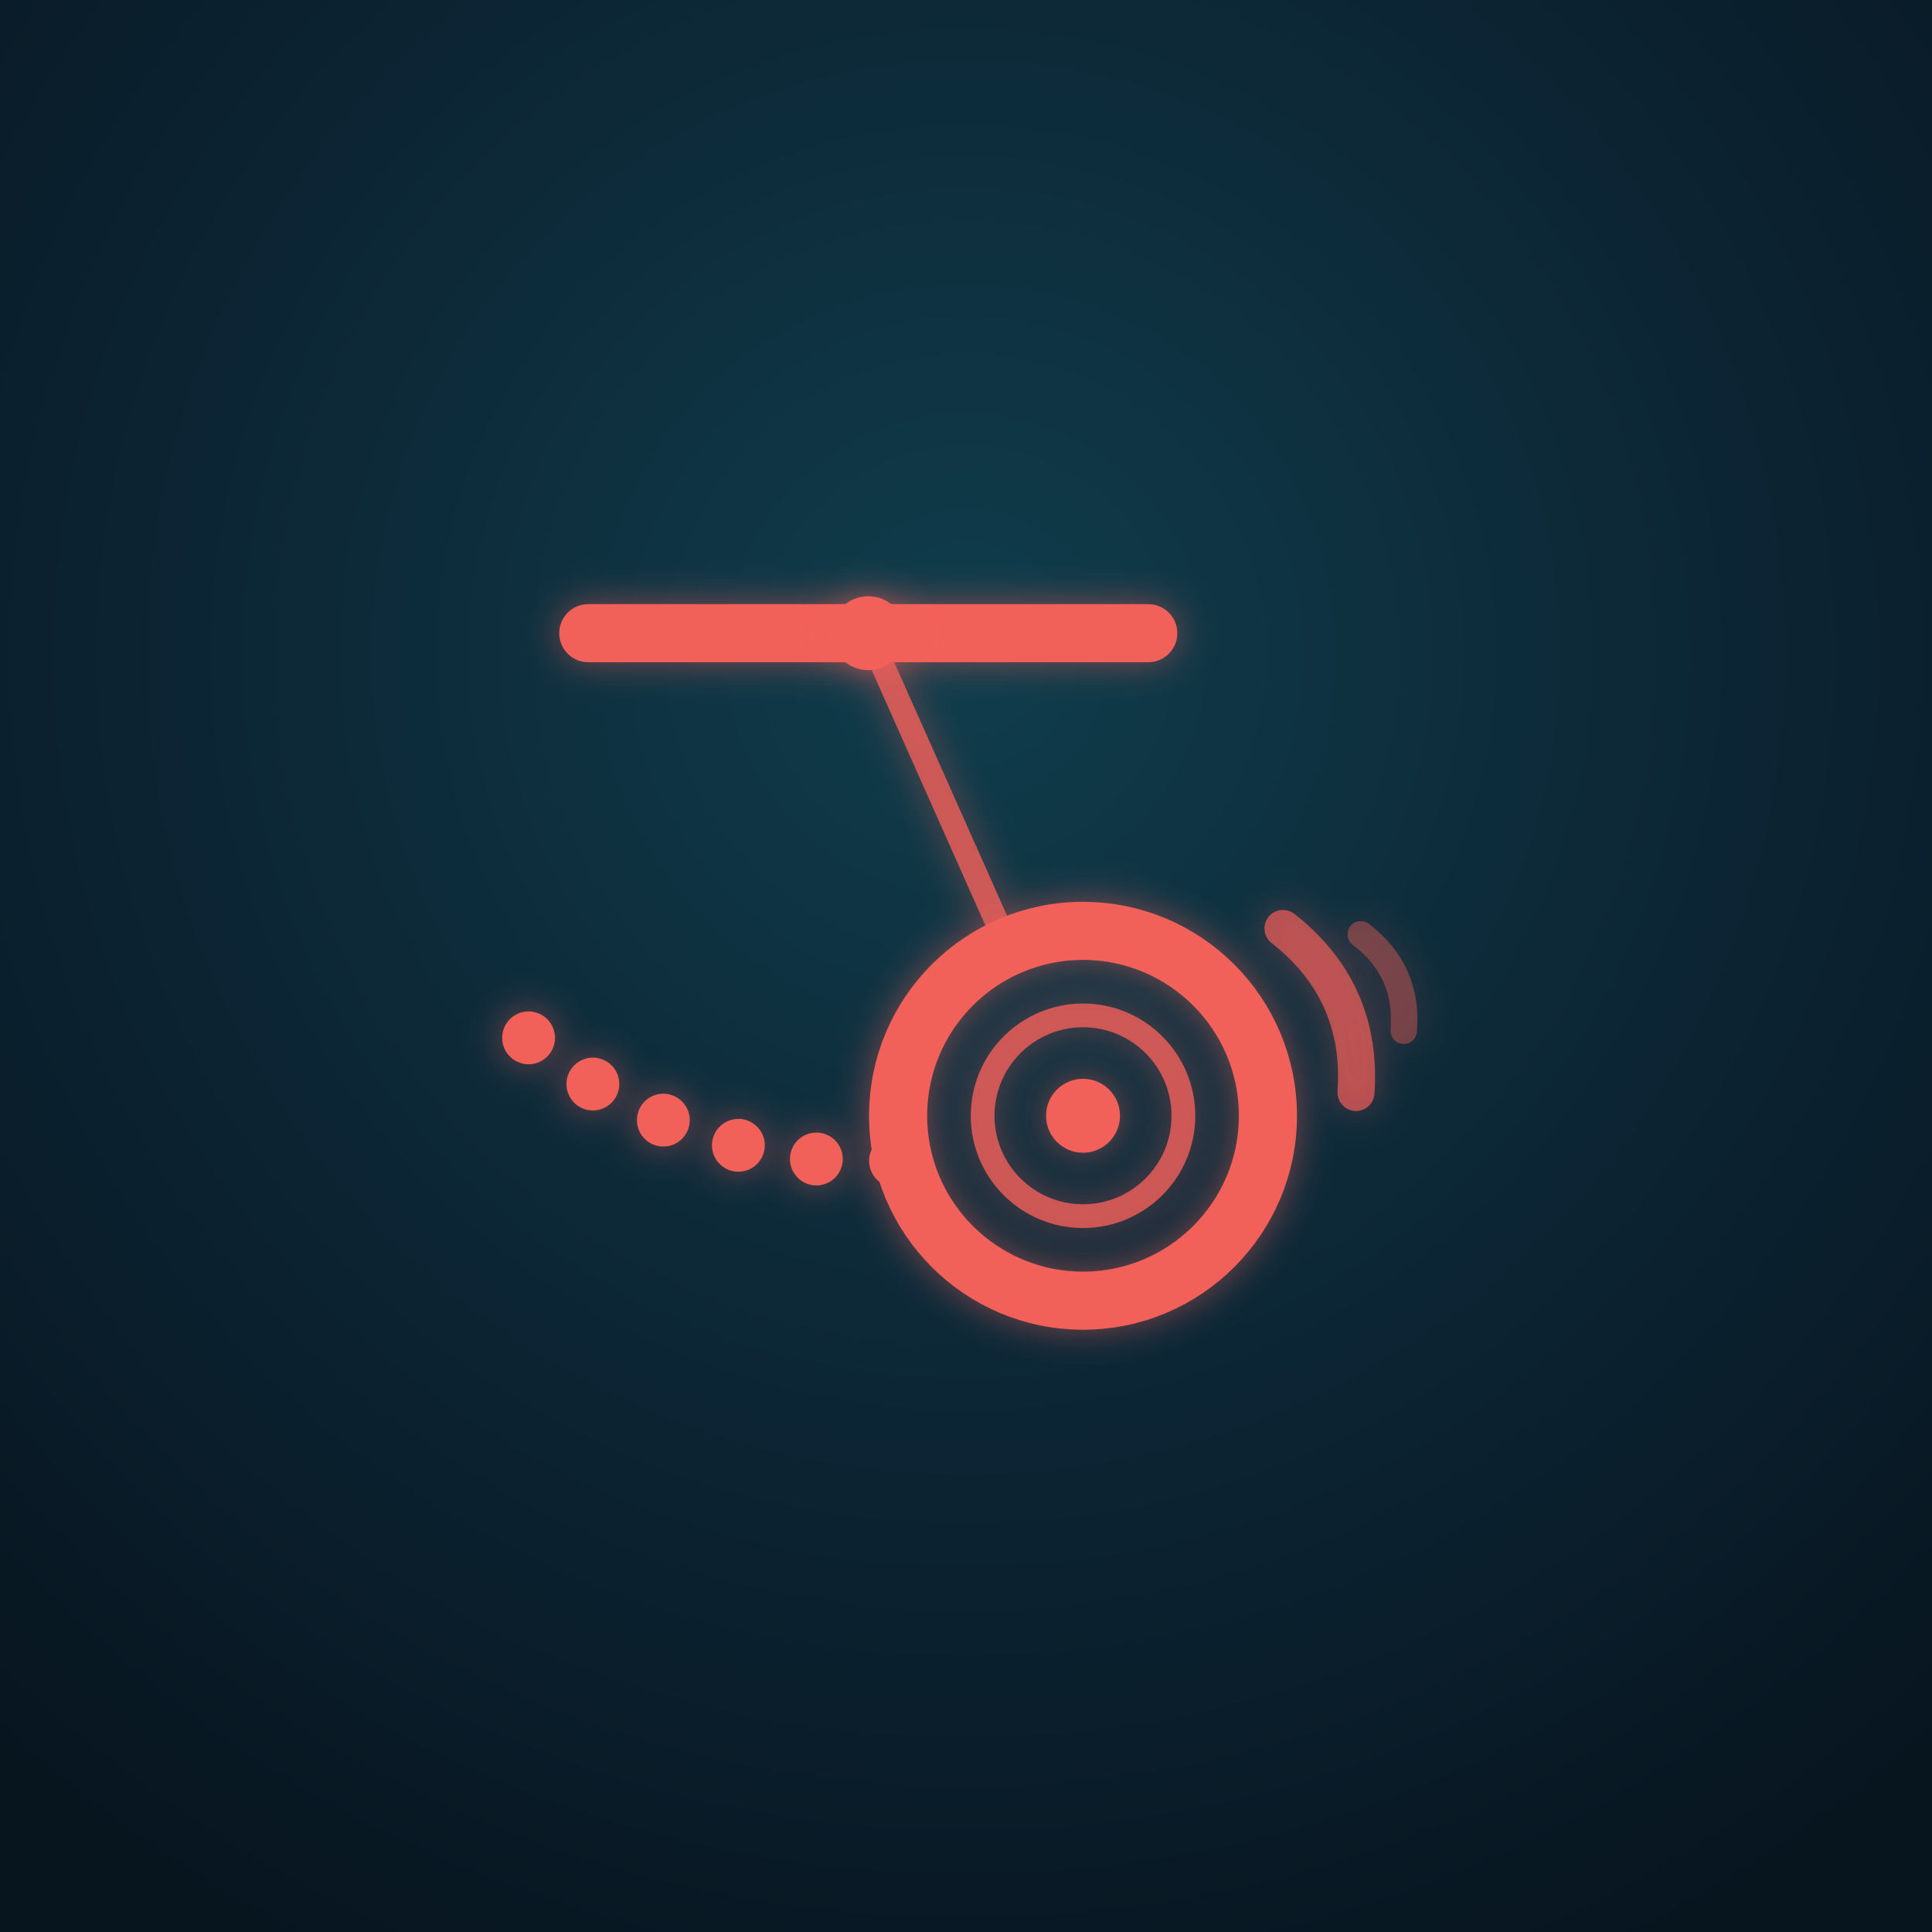
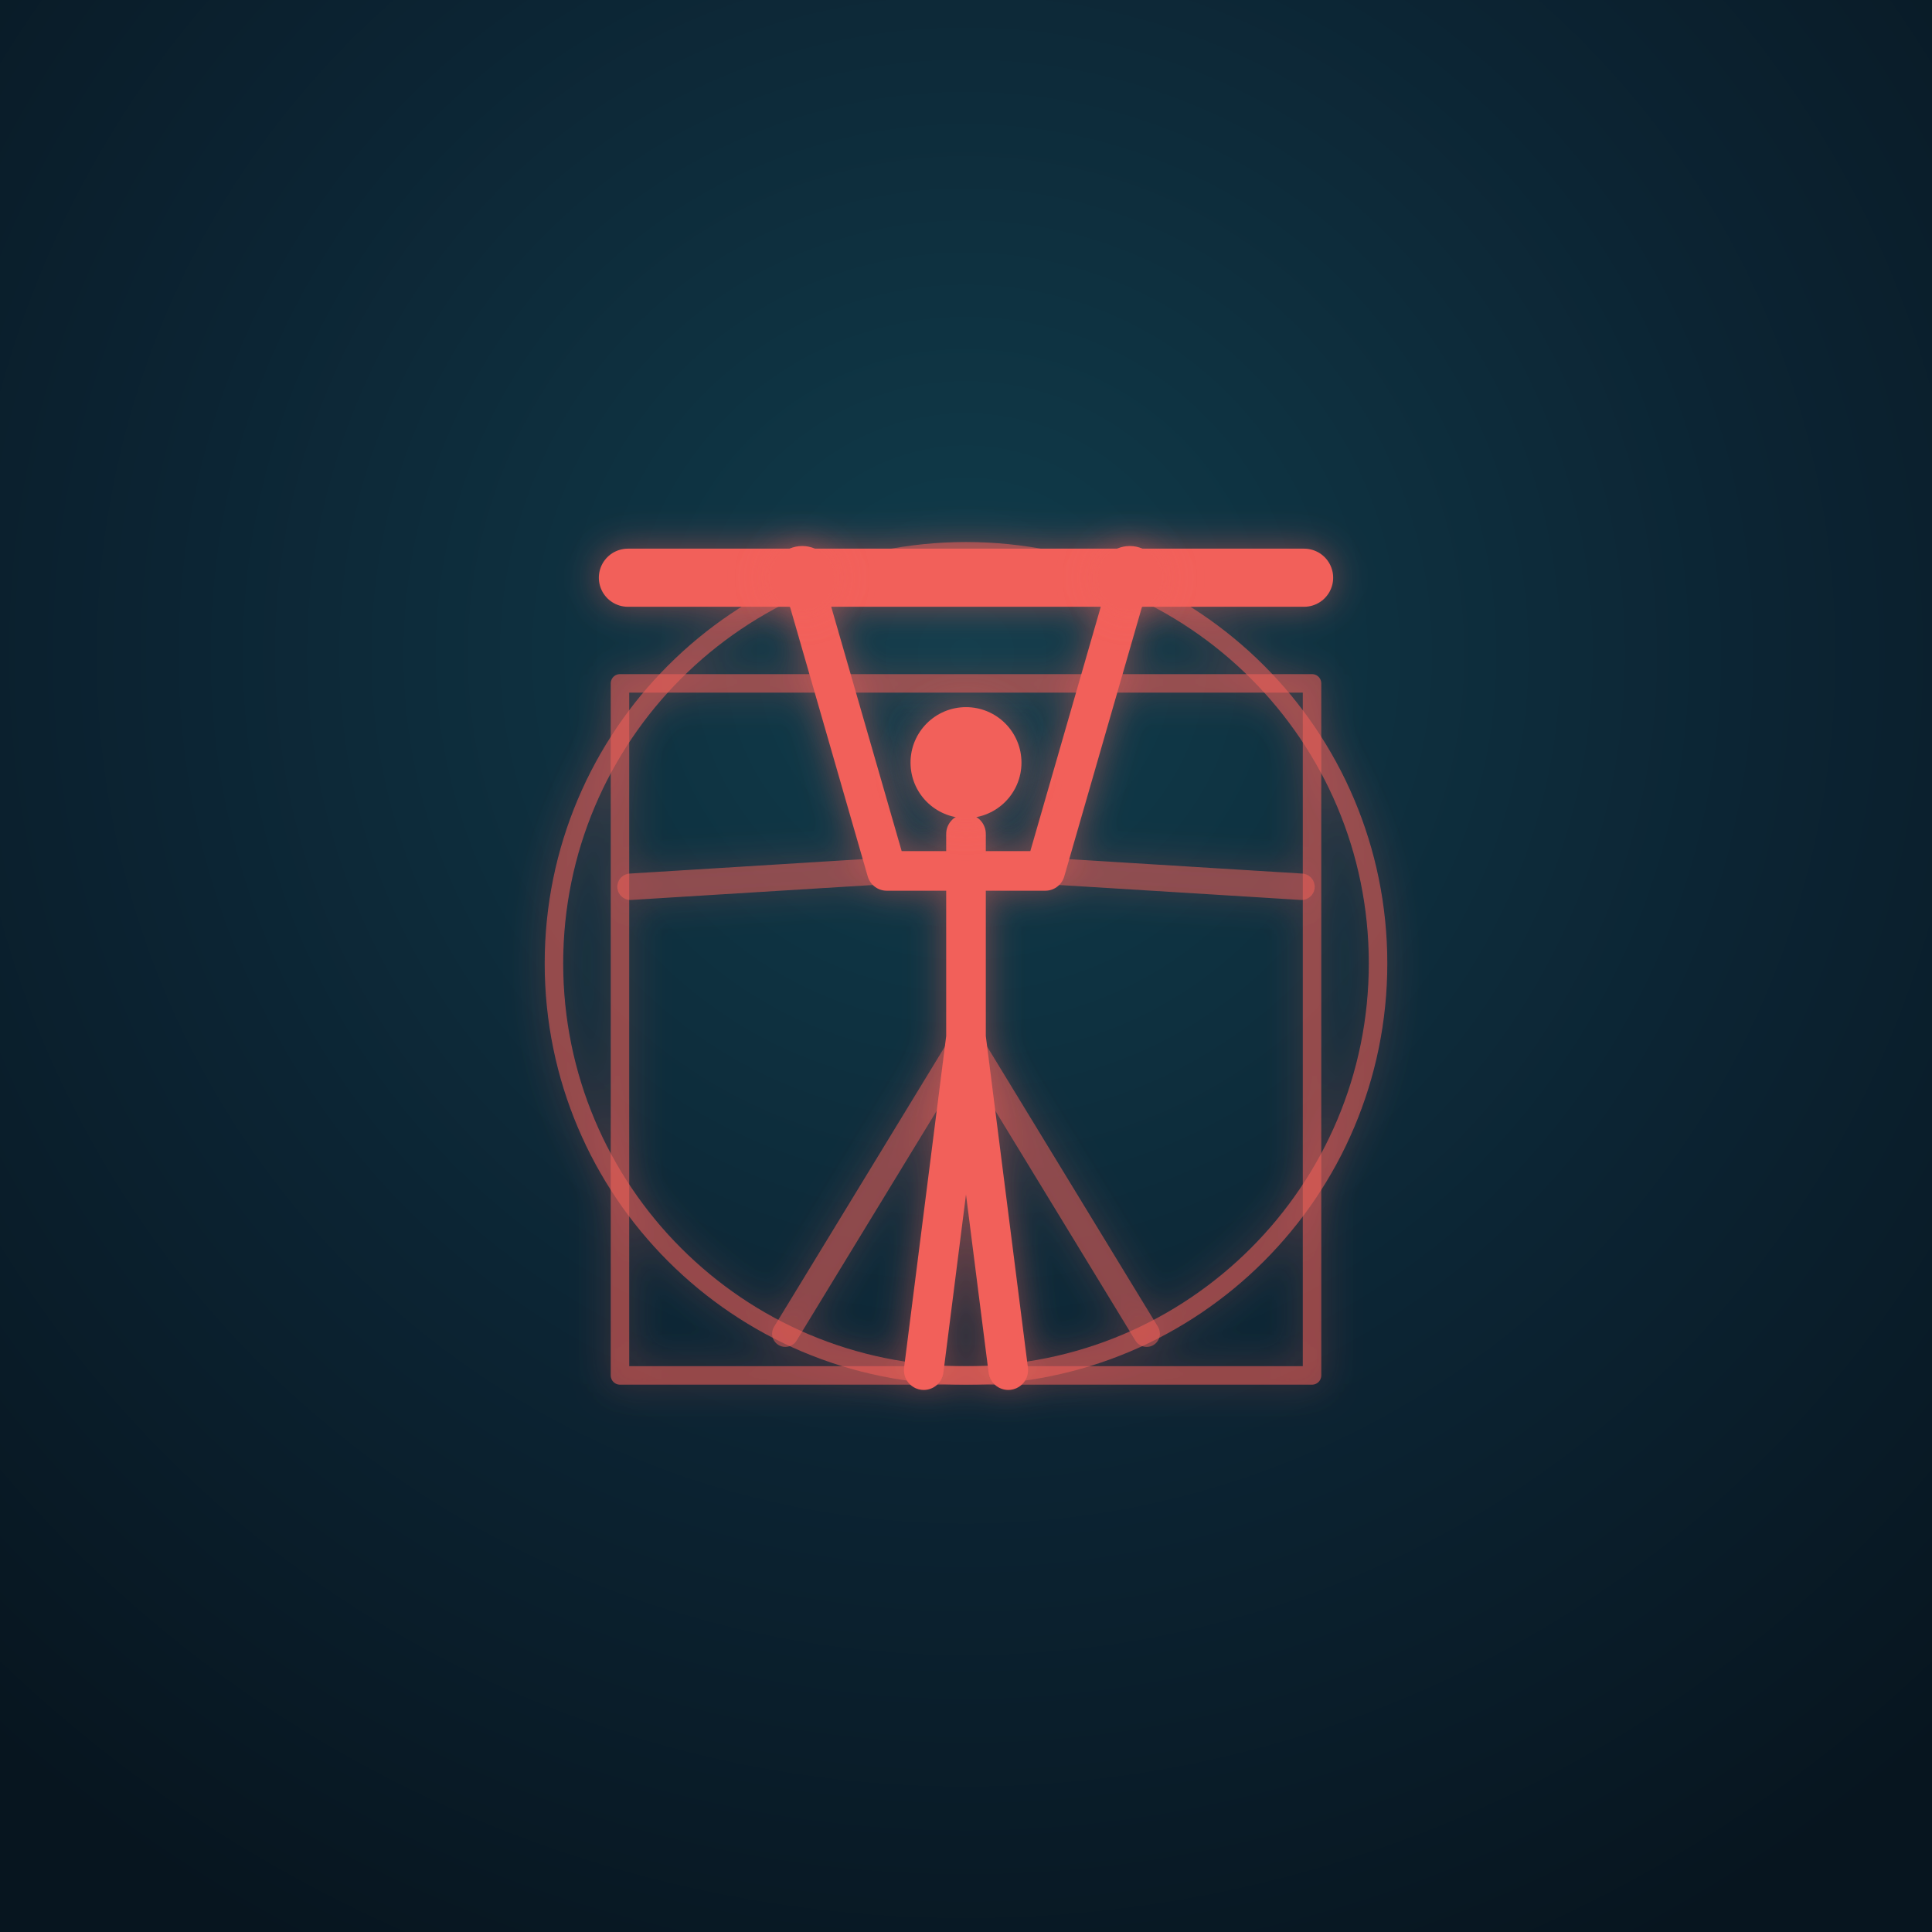
<svg xmlns="http://www.w3.org/2000/svg" viewBox="0 0 512 512">
  <defs>
    <radialGradient id="bg" cx="50%" cy="34%" r="75%">
      <stop offset="0" stop-color="#103d4c" />
      <stop offset="0.55" stop-color="#0c2433" />
      <stop offset="1" stop-color="#07151f" />
    </radialGradient>
    <filter id="glow" x="-25%" y="-25%" width="150%" height="150%">
      <feGaussianBlur in="SourceGraphic" stdDeviation="7" result="blur" />
      <feColorMatrix in="blur" type="matrix" values="1 0 0 0 0  0 1 0 0 0  0 0 1 0 0  0 0 0 0.5 0" result="soft" />
      <feMerge>
        <feMergeNode in="soft" />
        <feMergeNode in="SourceGraphic" />
      </feMerge>
    </filter>
  </defs>
  <rect width="512" height="512" fill="url(#bg)" />
-   <g transform="translate(256 256) scale(0.7) translate(-293 -254)">
+   <g transform="translate(256 256) scale(0.7) translate(-256 -263)">
    <g fill="none" stroke="#f2605a" stroke-linecap="round" stroke-linejoin="round" filter="url(#glow)">
-       <path d="M150 128 H362" stroke-width="22" />
-       <path d="M256 128 L308.9 246.8" stroke-width="9" opacity="0.8" />
-       <path d="M127.4 281.2 A200 200 0 0 0 283.8 326.1" stroke-width="20" stroke-dasharray="0 30" />
-       <circle cx="337.3" cy="310.7" r="70" stroke-width="22" />
-       <circle cx="337.3" cy="310.7" r="38" stroke-width="9" opacity="0.8" />
-       <g transform="translate(337.3 310.7) rotate(-24.0)">
-         <path d="M98 -34 Q116 0 98 34" stroke-width="14" opacity="0.7" />
-         <path d="M124 -20 Q135 0 124 20" stroke-width="10" opacity="0.4" />
-       </g>
+       <circle cx="256" cy="262" r="156" stroke-width="7" opacity="0.55" />
+       <rect x="125.0" y="156.0" width="262" height="262" stroke-width="7" opacity="0.55" />
+       <path d="M129.0 233.0 L226.0 227.0 M286.0 227.0 L383.0 233.0 M256.0 290.0 L187.6 402.2 M256.0 290.0 L324.4 402.2" stroke-width="10" opacity="0.5" />
+       <path d="M128 116 H384" stroke-width="22" />
+       <path d="M194.0 116.0 L226.0 227.0 L286.0 227.0 L318.0 116.0" stroke-width="15" />
+       <path d="M256.0 213.0 L256 290 M256.0 290.0 L240.0 416.0 M256.0 290.0 L272.0 416.0" stroke-width="15" />
    </g>
    <g fill="#f2605a" filter="url(#glow)">
-       <circle cx="337.3" cy="310.7" r="14" />
-       <circle cx="256" cy="128" r="14" />
+       <circle cx="256" cy="186" r="21" />
+       <circle cx="194" cy="116" r="12" />
+       <circle cx="318" cy="116" r="12" />
    </g>
  </g>
</svg>
